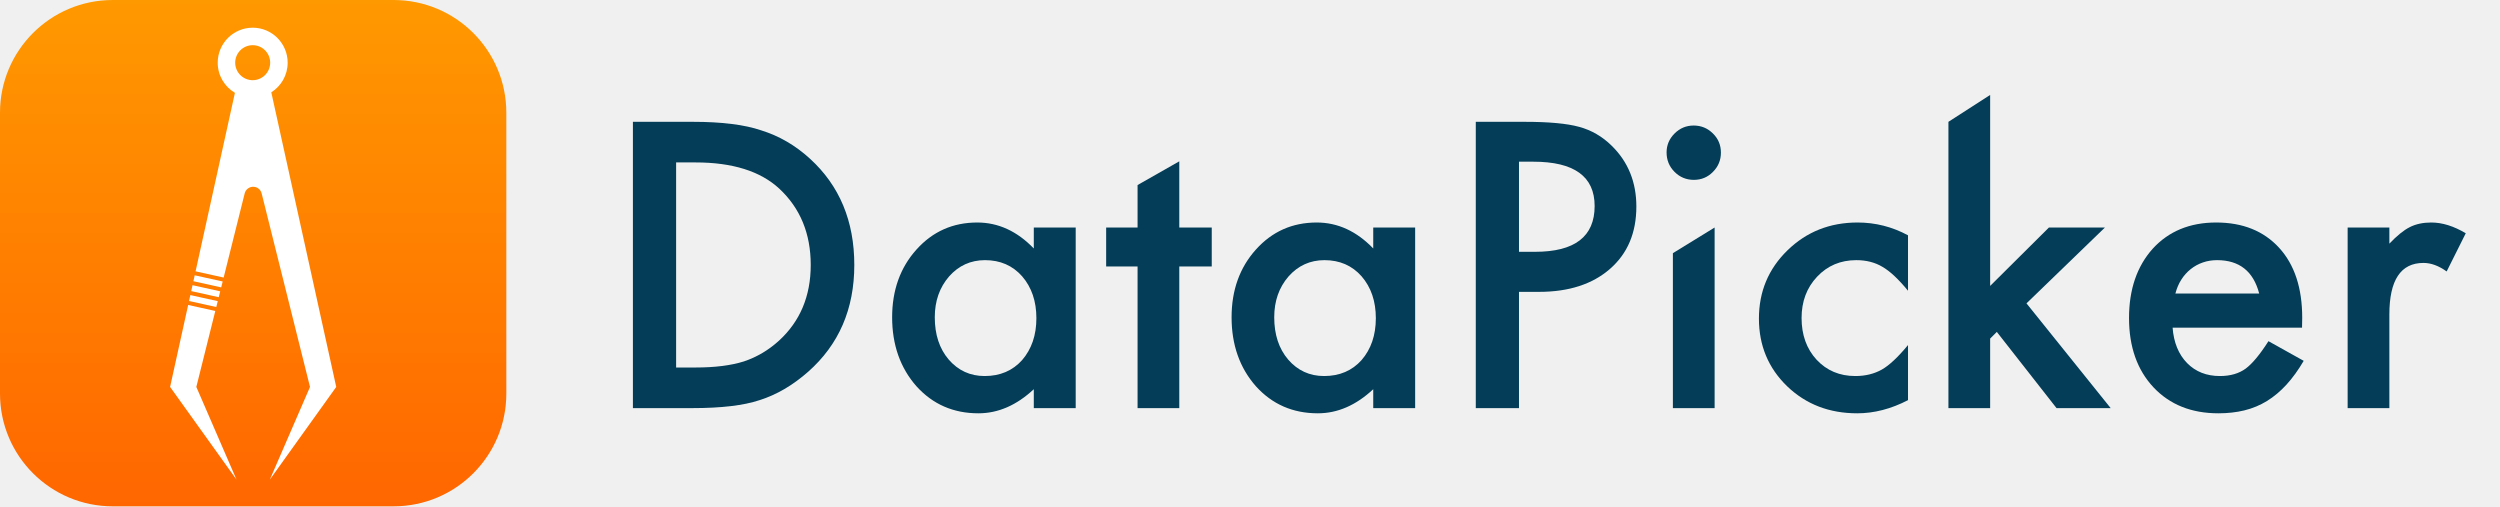
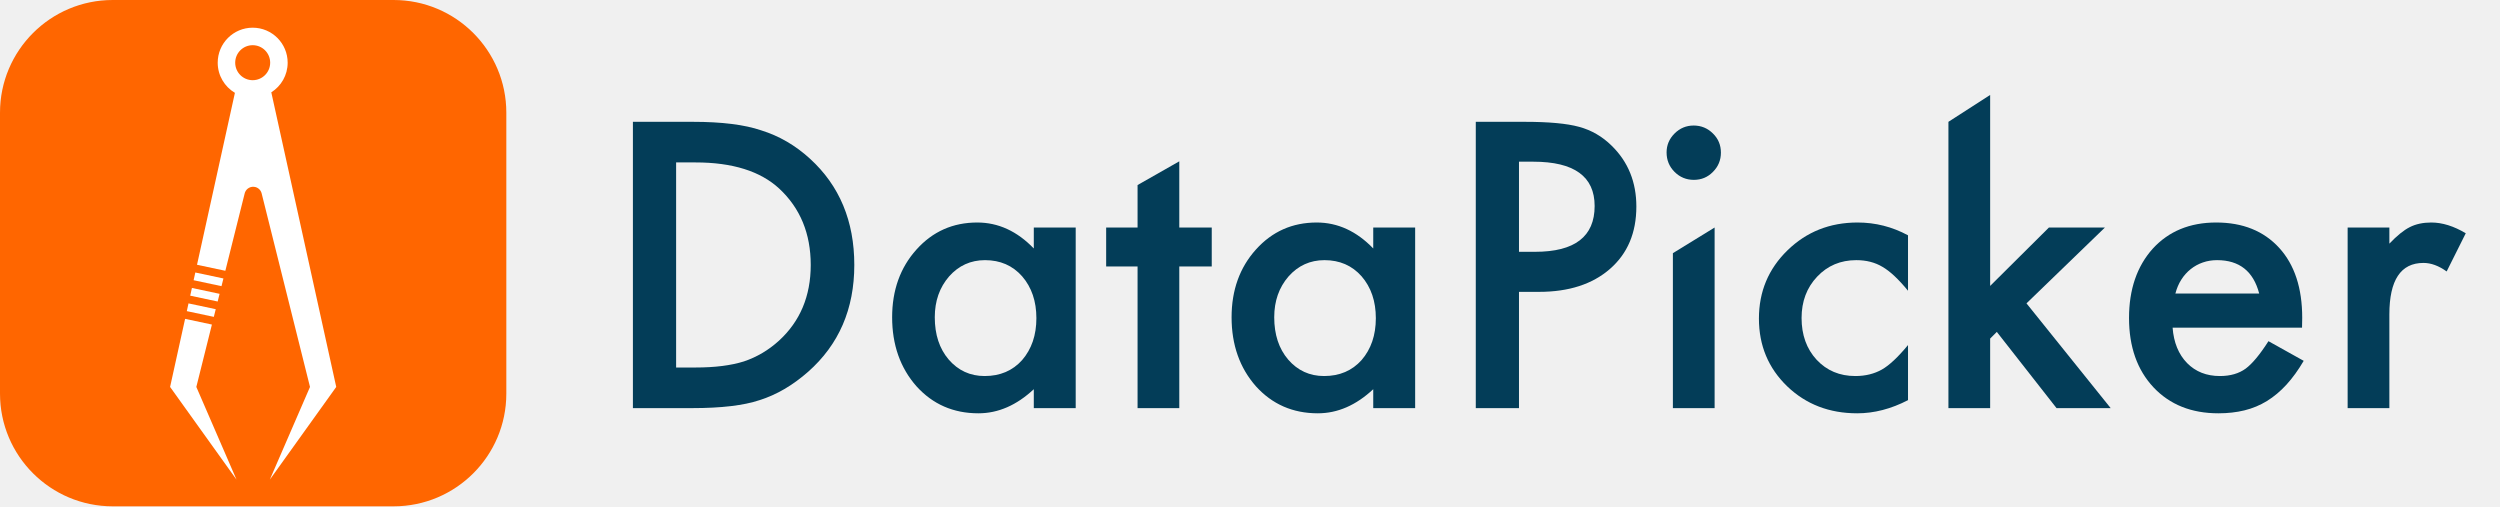
<svg xmlns="http://www.w3.org/2000/svg" width="316px" height="64px" viewBox="0 0 316 64" version="1.1">
-   <defs>
-     <linearGradient x1="50%" y1="0%" x2="50%" y2="100%" id="linearGradient-1">
-       <stop stop-color="#FF9900" offset="0%" />
-       <stop stop-color="#FF6600" offset="100%" />
-     </linearGradient>
-   </defs>
  <g id="icons" stroke="none" stroke-width="1" fill="none" fill-rule="evenodd">
    <g id="canvas" transform="translate(-356, -18)">
      <g id="logo-primary" transform="translate(356, 18)">
        <g id="icon">
-           <rect id="Background" fill="url(#linearGradient-1)" x="0" y="0" width="64" height="64" rx="14.25" />
-           <path d="M31.939,3.5 C34.381,3.5 36.36,5.481 36.36,7.924 C36.36,9.502 35.535,10.887 34.292,11.67 L42.5,48.909 L34.106,60.624 L39.184,48.909 L33.072,24.445 C32.973,24.048 32.664,23.739 32.268,23.64 C31.715,23.502 31.156,23.807 30.963,24.329 L30.928,24.445 L28.269,35.085 L24.72,34.298 L29.693,11.735 C28.391,10.965 27.518,9.547 27.518,7.924 C27.518,5.481 29.498,3.5 31.939,3.5 Z M23.784,38.546 L27.214,39.306 L24.816,48.909 L29.894,60.623 L21.5,48.909 L23.784,38.546 Z M24.059,37.297 L27.524,38.064 L27.338,38.81 L23.894,38.046 L24.059,37.297 Z M24.335,36.048 L27.835,36.823 L27.648,37.568 L24.17,36.797 L24.335,36.048 Z M24.61,34.797 L28.145,35.581 L27.959,36.327 L24.445,35.547 L24.61,34.797 Z M31.939,5.712 C30.719,5.712 29.729,6.702 29.729,7.924 C29.729,9.146 30.719,10.136 31.939,10.136 C33.16,10.136 34.15,9.146 34.15,7.924 C34.15,6.702 33.16,5.712 31.939,5.712 Z" id="Combined-Shape" fill="#FFFFFF" />
+           <rect id="Background" fill="#FF6600" x="0" y="0" width="64" height="64" rx="14.25" />
+           <path d="M31.939,3.5 C34.381,3.5 36.36,5.481 36.36,7.924 C36.36,9.502 35.535,10.887 34.292,11.67 L42.5,48.909 L34.106,60.624 L39.184,48.909 L33.072,24.445 C32.973,24.048 32.664,23.739 32.268,23.64 C31.715,23.502 31.156,23.807 30.963,24.329 L30.928,24.445 L28.483,34.227 L24.903,33.467 L29.693,11.735 C28.391,10.965 27.518,9.547 27.518,7.924 C27.518,5.481 29.498,3.5 31.939,3.5 Z M23.397,40.303 L26.785,41.023 L24.816,48.909 L29.894,60.623 L21.5,48.909 L23.397,40.303 Z M23.827,38.349 L27.27,39.081 L27.028,40.052 L23.612,39.327 L23.827,38.349 Z M24.258,36.397 L27.755,37.14 L27.513,38.111 L24.043,37.373 L24.258,36.397 Z M24.688,34.443 L28.241,35.198 L27.998,36.17 L24.473,35.42 L24.688,34.443 Z M31.939,5.712 C30.719,5.712 29.729,6.702 29.729,7.924 C29.729,9.146 30.719,10.136 31.939,10.136 C33.16,10.136 34.15,9.146 34.15,7.924 C34.15,6.702 33.16,5.712 31.939,5.712 Z" id="Combined-Shape" fill="#FFFFFF" />
        </g>
        <g id="DataPicker" transform="translate(80, 12)" fill="#033D58" fill-rule="nonzero">
          <path d="M0,39.586 L0,3.398 L7.594,3.398 C11.234,3.398 14.109,3.758 16.219,4.477 C18.484,5.18 20.539,6.375 22.383,8.062 C26.117,11.469 27.984,15.945 27.984,21.492 C27.984,27.055 26.039,31.555 22.148,34.992 C20.195,36.711 18.148,37.906 16.008,38.578 C14.008,39.25 11.172,39.586 7.5,39.586 L0,39.586 Z M5.461,34.453 L7.922,34.453 C10.375,34.453 12.414,34.195 14.039,33.68 C15.664,33.133 17.133,32.266 18.445,31.078 C21.133,28.625 22.477,25.43 22.477,21.492 C22.477,17.523 21.148,14.305 18.492,11.836 C16.102,9.633 12.578,8.531 7.922,8.531 L5.461,8.531 L5.461,34.453 Z" id="Shape" />
          <path d="M50.672,16.758 L55.969,16.758 L55.969,39.586 L50.672,39.586 L50.672,37.195 C48.5,39.227 46.164,40.242 43.664,40.242 C40.508,40.242 37.898,39.102 35.836,36.82 C33.789,34.492 32.766,31.586 32.766,28.102 C32.766,24.68 33.789,21.828 35.836,19.547 C37.883,17.266 40.445,16.125 43.523,16.125 C46.18,16.125 48.562,17.219 50.672,19.406 L50.672,16.758 Z M38.156,28.102 C38.156,30.289 38.742,32.07 39.914,33.445 C41.117,34.836 42.633,35.531 44.461,35.531 C46.414,35.531 47.992,34.859 49.195,33.516 C50.398,32.125 51,30.359 51,28.219 C51,26.078 50.398,24.312 49.195,22.922 C47.992,21.562 46.43,20.883 44.508,20.883 C42.695,20.883 41.18,21.57 39.961,22.945 C38.758,24.336 38.156,26.055 38.156,28.102 Z" id="Shape" />
          <polygon id="Path" points="69.062 21.68 69.062 39.586 63.789 39.586 63.789 21.68 59.818 21.68 59.818 16.758 63.789 16.758 63.789 11.39 69.062 8.391 69.062 16.758 73.164 16.758 73.164 21.68" />
          <path d="M93.578,16.758 L98.875,16.758 L98.875,39.586 L93.578,39.586 L93.578,37.195 C91.406,39.227 89.07,40.242 86.57,40.242 C83.414,40.242 80.805,39.102 78.742,36.82 C76.695,34.492 75.672,31.586 75.672,28.102 C75.672,24.68 76.695,21.828 78.742,19.547 C80.789,17.266 83.352,16.125 86.43,16.125 C89.086,16.125 91.469,17.219 93.578,19.406 L93.578,16.758 Z M81.062,28.102 C81.062,30.289 81.648,32.07 82.82,33.445 C84.023,34.836 85.539,35.531 87.367,35.531 C89.32,35.531 90.898,34.859 92.102,33.516 C93.305,32.125 93.906,30.359 93.906,28.219 C93.906,26.078 93.305,24.312 92.102,22.922 C90.898,21.562 89.336,20.883 87.414,20.883 C85.602,20.883 84.086,21.57 82.867,22.945 C81.664,24.336 81.062,26.055 81.062,28.102 Z" id="Shape" />
          <path d="M112,24.891 L112,39.586 L106.539,39.586 L106.539,3.398 L112.727,3.398 C115.758,3.398 118.047,3.609 119.594,4.031 C121.156,4.453 122.531,5.25 123.719,6.422 C125.797,8.453 126.836,11.016 126.836,14.109 C126.836,17.422 125.727,20.047 123.508,21.984 C121.289,23.922 118.297,24.891 114.531,24.891 L112,24.891 Z M112,19.828 L114.039,19.828 C119.055,19.828 121.562,17.898 121.562,14.039 C121.562,10.305 118.977,8.438 113.805,8.438 L112,8.438 L112,19.828 Z" id="Shape" />
          <path d="M136.727,16.758 L136.727,39.586 L131.453,39.586 L131.453,20 L136.727,16.758 Z M130.656,7.266 C130.656,6.344 130.992,5.547 131.664,4.875 C132.336,4.203 133.141,3.867 134.078,3.867 C135.031,3.867 135.844,4.203 136.516,4.875 C137.188,5.531 137.523,6.336 137.523,7.289 C137.523,8.242 137.188,9.055 136.516,9.727 C135.859,10.398 135.055,10.734 134.102,10.734 C133.148,10.734 132.336,10.398 131.664,9.727 C130.992,9.055 130.656,8.234 130.656,7.266 Z" id="Shape" />
          <path d="M161.172,17.742 L161.172,24.75 C159.969,23.281 158.891,22.273 157.938,21.727 C157,21.164 155.898,20.883 154.633,20.883 C152.648,20.883 151,21.578 149.688,22.969 C148.375,24.359 147.719,26.102 147.719,28.195 C147.719,30.336 148.352,32.094 149.617,33.469 C150.898,34.844 152.531,35.531 154.516,35.531 C155.781,35.531 156.898,35.258 157.867,34.711 C158.805,34.18 159.906,33.148 161.172,31.617 L161.172,38.578 C159.031,39.688 156.891,40.242 154.75,40.242 C151.219,40.242 148.266,39.102 145.891,36.82 C143.516,34.523 142.328,31.672 142.328,28.266 C142.328,24.859 143.531,21.984 145.938,19.641 C148.344,17.297 151.297,16.125 154.797,16.125 C157.047,16.125 159.172,16.664 161.172,17.742 Z" id="Path" />
          <polygon id="Path" points="171.555 0 171.555 24.141 178.984 16.758 186.062 16.758 176.148 26.344 186.789 39.586 179.945 39.586 172.398 29.953 171.555 30.797 171.555 39.586 166.281 39.586 166.281 3.398" />
          <path d="M210.977,29.414 L194.617,29.414 C194.758,31.289 195.367,32.781 196.445,33.891 C197.523,34.984 198.906,35.531 200.594,35.531 C201.906,35.531 202.992,35.219 203.852,34.594 C204.695,33.969 205.656,32.812 206.734,31.125 L211.188,33.609 C210.5,34.781 209.773,35.785 209.008,36.621 C208.242,37.457 207.422,38.145 206.547,38.684 C205.672,39.223 204.727,39.617 203.711,39.867 C202.695,40.117 201.594,40.242 200.406,40.242 C197,40.242 194.266,39.148 192.203,36.961 C190.141,34.758 189.109,31.836 189.109,28.195 C189.109,24.586 190.109,21.664 192.109,19.43 C194.125,17.227 196.797,16.125 200.125,16.125 C203.484,16.125 206.141,17.195 208.094,19.336 C210.031,21.461 211,24.406 211,28.172 L210.977,29.414 Z M205.562,25.102 C204.828,22.289 203.055,20.883 200.242,20.883 C199.602,20.883 199,20.98 198.438,21.176 C197.875,21.371 197.363,21.652 196.902,22.02 C196.441,22.387 196.047,22.828 195.719,23.344 C195.391,23.859 195.141,24.445 194.969,25.102 L205.562,25.102 Z" id="Shape" />
          <path d="M216.742,16.758 L222.016,16.758 L222.016,18.797 C222.984,17.781 223.844,17.086 224.594,16.711 C225.359,16.32 226.266,16.125 227.312,16.125 C228.703,16.125 230.156,16.578 231.672,17.484 L229.258,22.312 C228.258,21.594 227.281,21.234 226.328,21.234 C223.453,21.234 222.016,23.406 222.016,27.75 L222.016,39.586 L216.742,39.586 L216.742,16.758 Z" id="Path" />
        </g>
      </g>
    </g>
  </g>
</svg>
